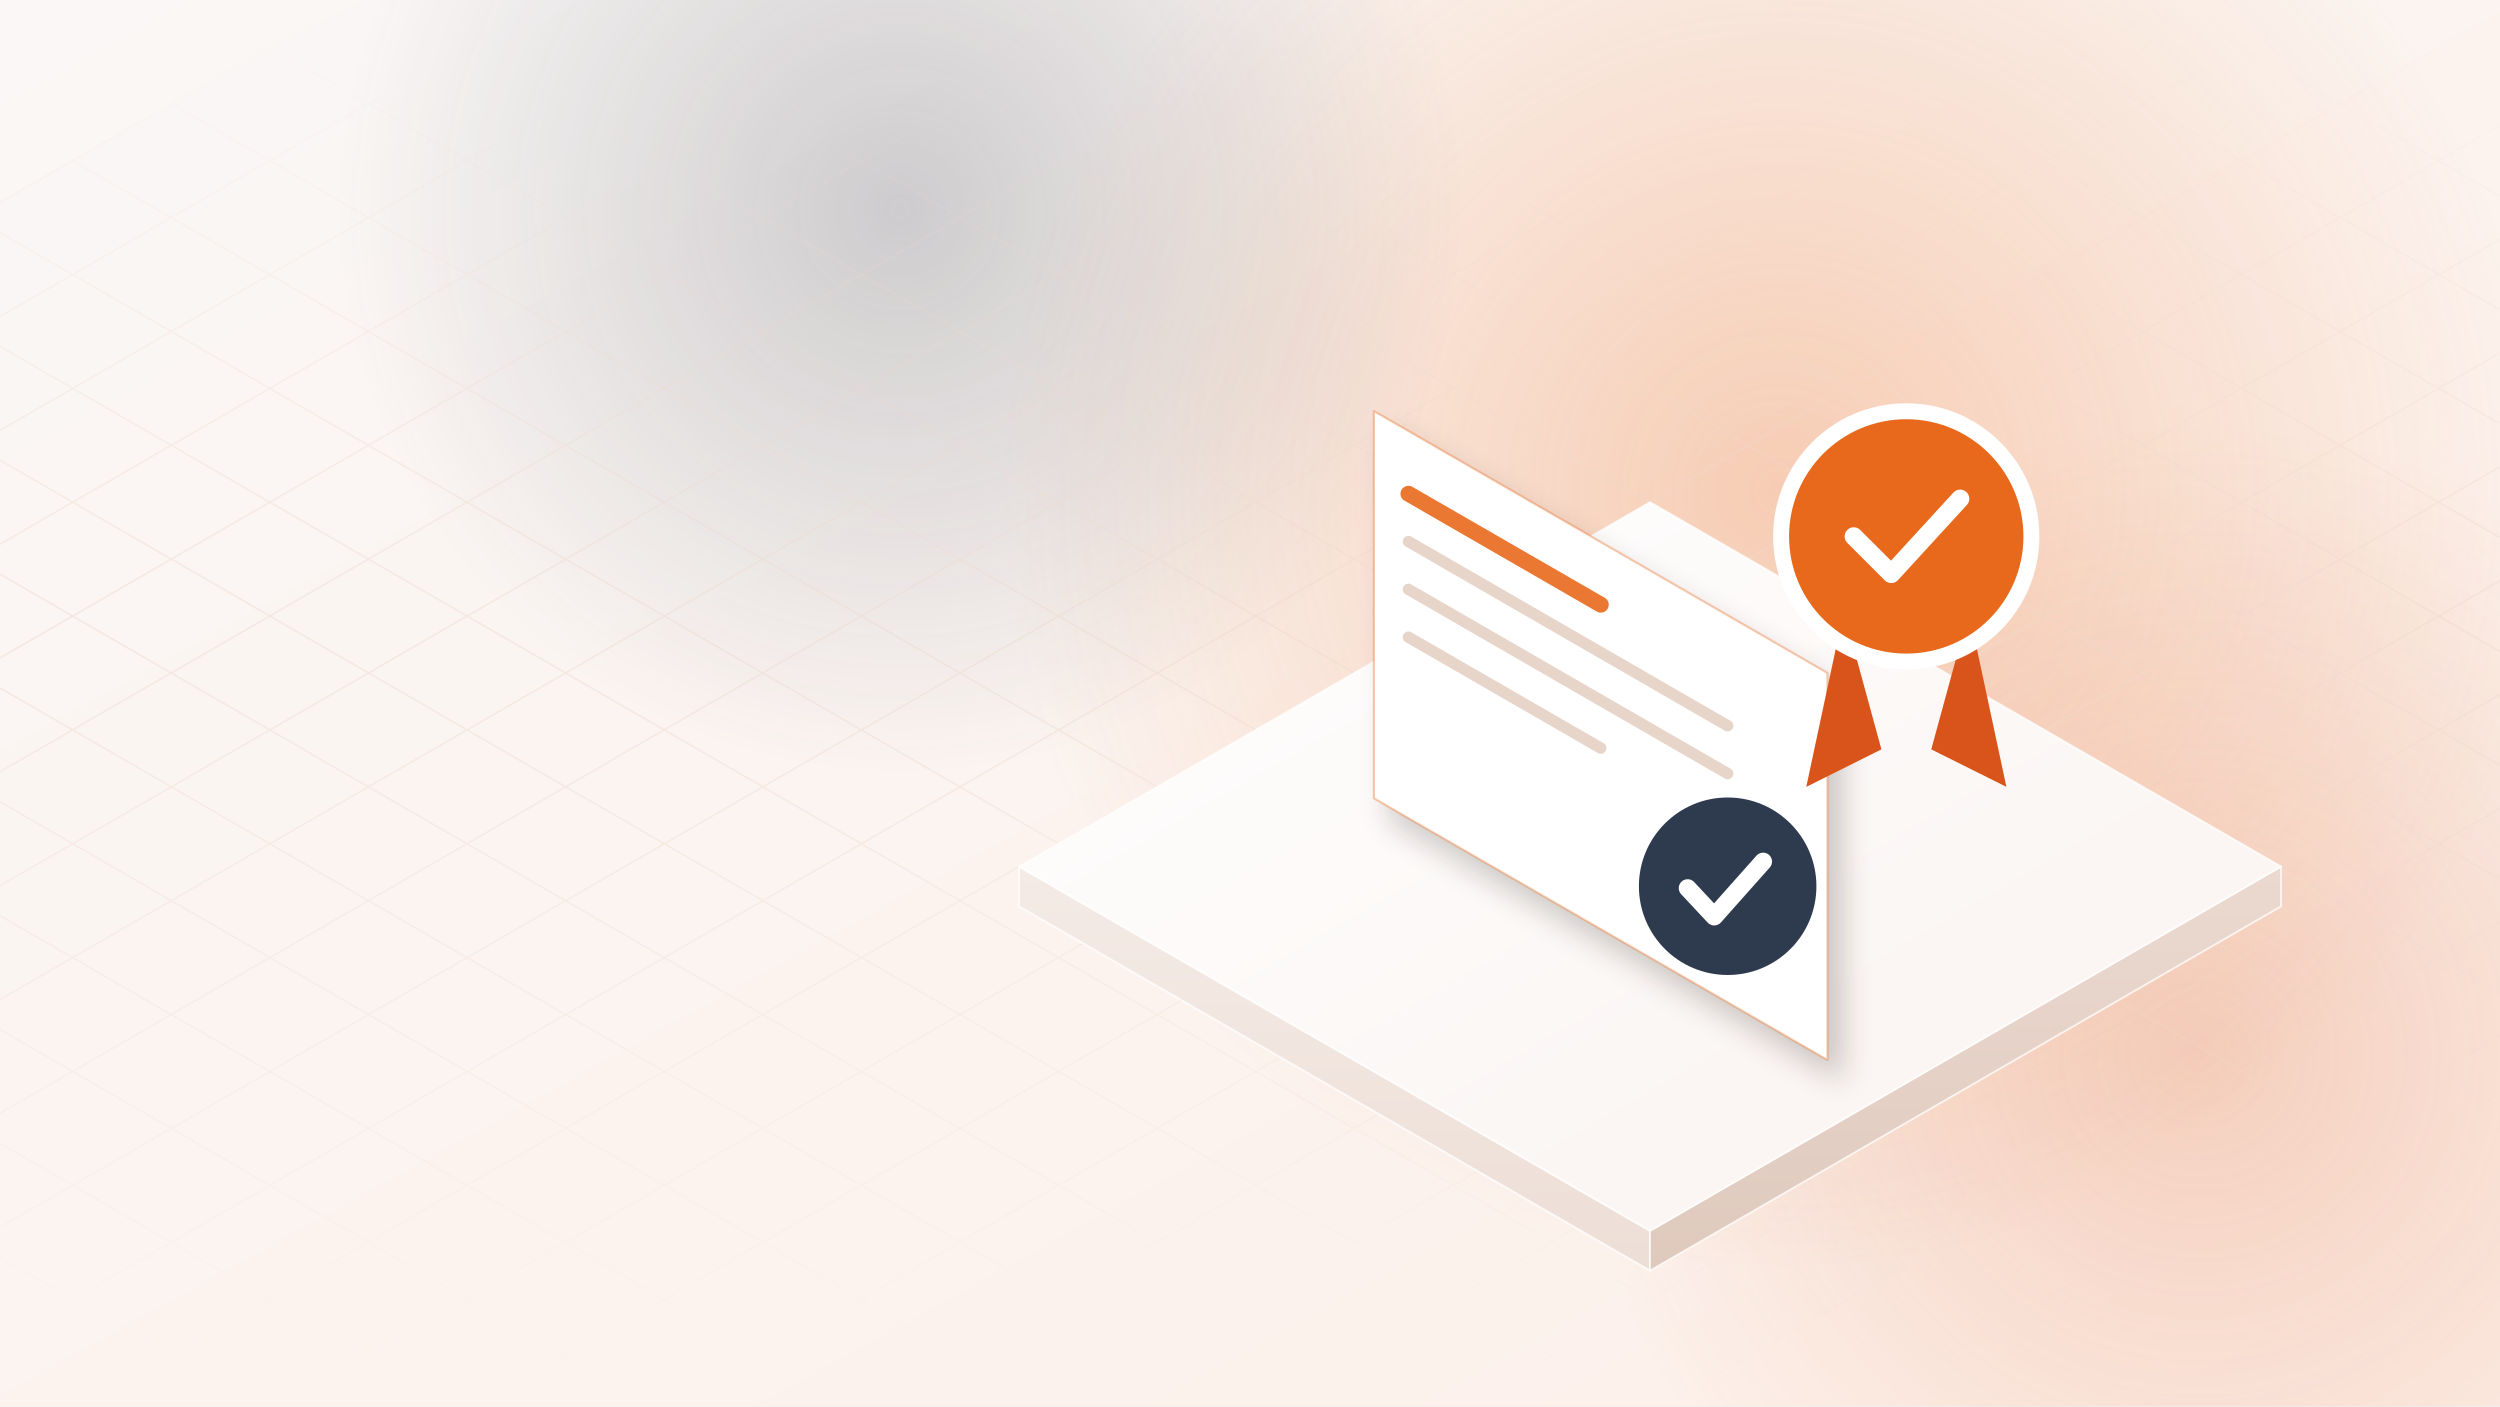
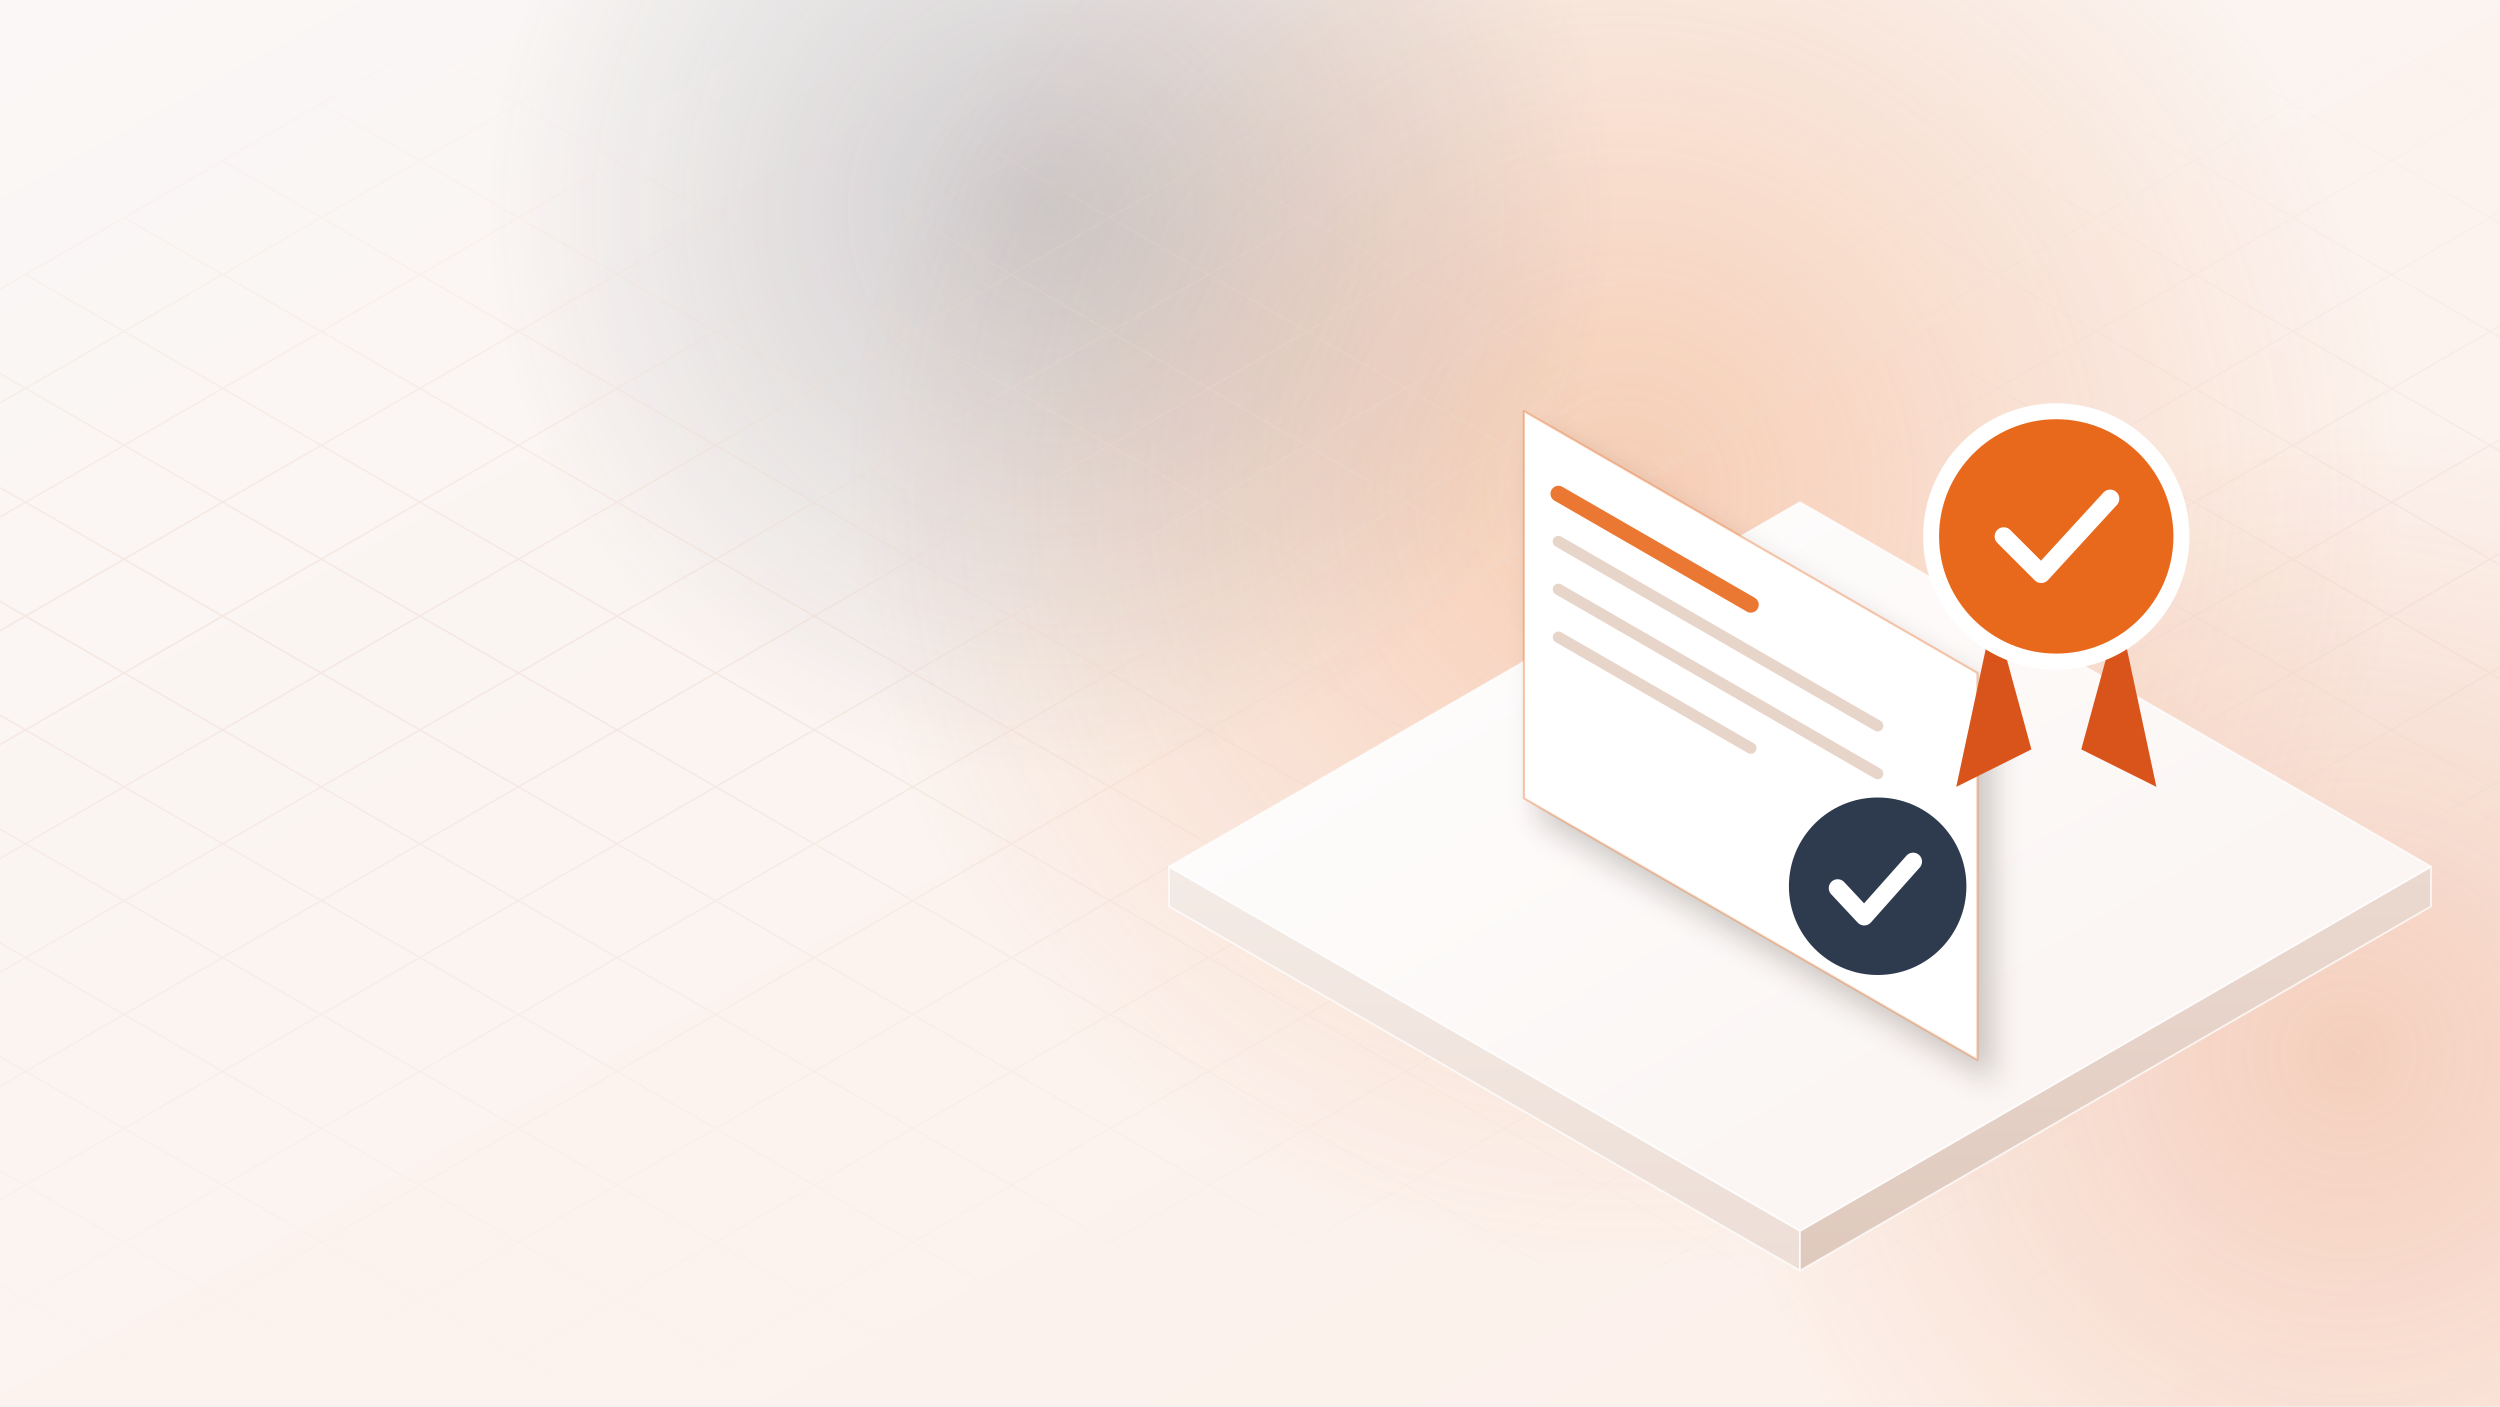
<svg xmlns="http://www.w3.org/2000/svg" viewBox="0 0 1600 900" preserveAspectRatio="xMidYMid slice">
  <defs>
    <linearGradient id="gBg" x1="0" y1="0" x2="1" y2="1">
      <stop offset="0" stop-color="#FAF7F6" />
      <stop offset="1" stop-color="#FDF0E9" />
    </linearGradient>
    <radialGradient id="gB1">
      <stop offset="0" stop-color="#E8691C" stop-opacity="0.28" />
      <stop offset="1" stop-color="#E8691C" stop-opacity="0" />
    </radialGradient>
    <radialGradient id="gB2">
      <stop offset="0" stop-color="#D9541A" stop-opacity="0.22" />
      <stop offset="1" stop-color="#D9541A" stop-opacity="0" />
    </radialGradient>
    <radialGradient id="gB3">
      <stop offset="0" stop-color="#2E3A4D" stop-opacity="0.22" />
      <stop offset="1" stop-color="#2E3A4D" stop-opacity="0" />
    </radialGradient>
    <radialGradient id="gGlow">
      <stop offset="0" stop-color="#F5BA97" stop-opacity=".55" />
      <stop offset="1" stop-color="#F5BA97" stop-opacity="0" />
    </radialGradient>
    <linearGradient id="gTop" x1="0" y1="0" x2="1" y2="1">
      <stop offset="0" stop-color="#FFFFFF" />
      <stop offset="1" stop-color="#FCE8DC" />
    </linearGradient>
    <linearGradient id="gLeft" x1="0" y1="0" x2="0" y2="1">
      <stop offset="0" stop-color="#EF8133" stop-opacity=".95" />
      <stop offset="1" stop-color="#E8691C" stop-opacity=".9" />
    </linearGradient>
    <linearGradient id="gRight" x1="0" y1="0" x2="0" y2="1">
      <stop offset="0" stop-color="#E8691C" stop-opacity=".95" />
      <stop offset="1" stop-color="#A84A12" stop-opacity=".95" />
    </linearGradient>
    <linearGradient id="gLeftV" x1="0" y1="0" x2="0" y2="1">
      <stop offset="0" stop-color="#F2B07E" />
      <stop offset="1" stop-color="#D9541A" />
    </linearGradient>
    <linearGradient id="gRightV" x1="0" y1="0" x2="0" y2="1">
      <stop offset="0" stop-color="#D9541A" />
      <stop offset="1" stop-color="#D9541A" />
    </linearGradient>
    <linearGradient id="gLeftC" x1="0" y1="0" x2="0" y2="1">
      <stop offset="0" stop-color="#516688" />
      <stop offset="1" stop-color="#2E3A4D" />
    </linearGradient>
    <linearGradient id="gRightC" x1="0" y1="0" x2="0" y2="1">
      <stop offset="0" stop-color="#2E3A4D" />
      <stop offset="1" stop-color="#12161D" />
    </linearGradient>
    <linearGradient id="gLeftR" x1="0" y1="0" x2="0" y2="1">
      <stop offset="0" stop-color="#546A8C" />
      <stop offset="1" stop-color="#2E3A4D" />
    </linearGradient>
    <linearGradient id="gRightR" x1="0" y1="0" x2="0" y2="1">
      <stop offset="0" stop-color="#2E3A4D" />
      <stop offset="1" stop-color="#11151C" />
    </linearGradient>
    <linearGradient id="gTopW" x1="0" y1="0" x2="1" y2="1">
      <stop offset="0" stop-color="#FFFFFF" />
      <stop offset="1" stop-color="#F9F2EF" />
    </linearGradient>
    <linearGradient id="gLeftW" x1="0" y1="0" x2="0" y2="1">
      <stop offset="0" stop-color="#F4EBE6" />
      <stop offset="1" stop-color="#EDDED6" />
    </linearGradient>
    <linearGradient id="gRightW" x1="0" y1="0" x2="0" y2="1">
      <stop offset="0" stop-color="#EBD9D0" />
      <stop offset="1" stop-color="#DFC9BD" />
    </linearGradient>
    <linearGradient id="gFade" x1="0" y1="0" x2="0" y2="1">
      <stop offset="0" stop-color="#fff" stop-opacity="0" />
      <stop offset=".45" stop-color="#fff" stop-opacity="1" />
      <stop offset="1" stop-color="#fff" stop-opacity="0" />
    </linearGradient>
    <mask id="mGrid">
      <rect width="100%" height="100%" fill="url(#gFade)" />
    </mask>
    <filter id="fSoft" x="-50%" y="-50%" width="200%" height="200%">
      <feGaussianBlur stdDeviation="9" />
    </filter>
  </defs>
  <defs>
    <radialGradient id="gNode0" cx=".35" cy=".3">
      <stop offset="0" stop-color="#fff" />
      <stop offset=".35" stop-color="#E8691C" />
      <stop offset="1" stop-color="#A84A12" />
    </radialGradient>
    <radialGradient id="gNode1" cx=".35" cy=".3">
      <stop offset="0" stop-color="#fff" />
      <stop offset=".35" stop-color="#D9541A" />
      <stop offset="1" stop-color="#D9541A" />
    </radialGradient>
    <radialGradient id="gNode2" cx=".35" cy=".3">
      <stop offset="0" stop-color="#fff" />
      <stop offset=".35" stop-color="#2E3A4D" />
      <stop offset="1" stop-color="#12161D" />
    </radialGradient>
  </defs>
  <rect width="100%" height="100%" fill="url(#gBg)" />
-   <circle cx="1138.3" cy="315" r="495" fill="url(#gB1)" />
-   <circle cx="1408" cy="675" r="405" fill="url(#gB2)" />
-   <circle cx="576" cy="135" r="360" fill="url(#gB3)" />
+   <circle cx="1038.8" cy="315" r="495" fill="url(#gB1)" />
+   <circle cx="1504" cy="675" r="405" fill="url(#gB2)" />
+   <circle cx="672" cy="135" r="360" fill="url(#gB3)" />
  <g stroke="#EED9CD" stroke-width="1" opacity="0.5" mask="url(#mGrid)">
-     <line x1="1056" y1="-480" x2="-710.7" y2="540" />
-     <line x1="1056" y1="-480" x2="2822.7" y2="540" />
-     <line x1="1119.1" y1="-443.6" x2="-647.6" y2="576.4" />
-     <line x1="992.9" y1="-443.6" x2="2759.6" y2="576.4" />
-     <line x1="1182.2" y1="-407.1" x2="-584.5" y2="612.9" />
-     <line x1="929.8" y1="-407.1" x2="2696.5" y2="612.9" />
-     <line x1="1245.3" y1="-370.7" x2="-521.4" y2="649.3" />
-     <line x1="866.7" y1="-370.7" x2="2633.4" y2="649.3" />
-     <line x1="1308.4" y1="-334.3" x2="-458.3" y2="685.7" />
-     <line x1="803.6" y1="-334.3" x2="2570.3" y2="685.7" />
-     <line x1="1371.5" y1="-297.9" x2="-395.2" y2="722.1" />
-     <line x1="740.5" y1="-297.9" x2="2507.2" y2="722.1" />
-     <line x1="1434.6" y1="-261.4" x2="-332.1" y2="758.6" />
-     <line x1="677.4" y1="-261.4" x2="2444.1" y2="758.6" />
-     <line x1="1497.7" y1="-225" x2="-269" y2="795" />
-     <line x1="614.3" y1="-225" x2="2381" y2="795" />
-     <line x1="1560.8" y1="-188.6" x2="-205.9" y2="831.4" />
-     <line x1="551.2" y1="-188.6" x2="2317.9" y2="831.4" />
-     <line x1="1623.9" y1="-152.1" x2="-142.8" y2="867.9" />
-     <line x1="488.1" y1="-152.1" x2="2254.8" y2="867.9" />
-     <line x1="1687" y1="-115.7" x2="-79.7" y2="904.3" />
-     <line x1="425" y1="-115.7" x2="2191.7" y2="904.3" />
-     <line x1="1750.1" y1="-79.3" x2="-16.6" y2="940.7" />
-     <line x1="361.9" y1="-79.3" x2="2128.6" y2="940.7" />
-     <line x1="1813.2" y1="-42.9" x2="46.5" y2="977.1" />
-     <line x1="298.8" y1="-42.9" x2="2065.5" y2="977.1" />
-     <line x1="1876.2" y1="-6.4" x2="109.6" y2="1013.6" />
-     <line x1="235.8" y1="-6.4" x2="2002.4" y2="1013.6" />
-     <line x1="1939.3" y1="30" x2="172.7" y2="1050" />
-     <line x1="172.7" y1="30" x2="1939.3" y2="1050" />
-     <line x1="2002.4" y1="66.4" x2="235.8" y2="1086.4" />
-     <line x1="109.6" y1="66.4" x2="1876.2" y2="1086.4" />
-     <line x1="2065.5" y1="102.9" x2="298.8" y2="1122.9" />
-     <line x1="46.5" y1="102.9" x2="1813.2" y2="1122.9" />
-     <line x1="2128.6" y1="139.3" x2="361.9" y2="1159.3" />
-     <line x1="-16.6" y1="139.3" x2="1750.1" y2="1159.3" />
-     <line x1="2191.7" y1="175.7" x2="425" y2="1195.7" />
-     <line x1="-79.7" y1="175.7" x2="1687" y2="1195.7" />
-     <line x1="2254.8" y1="212.1" x2="488.1" y2="1232.1" />
-     <line x1="-142.8" y1="212.1" x2="1623.9" y2="1232.1" />
-     <line x1="2317.9" y1="248.6" x2="551.2" y2="1268.6" />
-     <line x1="-205.9" y1="248.6" x2="1560.8" y2="1268.6" />
-     <line x1="2381" y1="285" x2="614.3" y2="1305" />
-     <line x1="-269" y1="285" x2="1497.7" y2="1305" />
-     <line x1="2444.1" y1="321.4" x2="677.4" y2="1341.4" />
-     <line x1="-332.1" y1="321.4" x2="1434.6" y2="1341.4" />
-     <line x1="2507.2" y1="357.9" x2="740.5" y2="1377.9" />
-     <line x1="-395.2" y1="357.9" x2="1371.5" y2="1377.9" />
-     <line x1="2570.3" y1="394.3" x2="803.6" y2="1414.3" />
-     <line x1="-458.3" y1="394.3" x2="1308.4" y2="1414.3" />
-     <line x1="2633.4" y1="430.7" x2="866.7" y2="1450.7" />
-     <line x1="-521.4" y1="430.7" x2="1245.3" y2="1450.7" />
-     <line x1="2696.5" y1="467.1" x2="929.8" y2="1487.1" />
-     <line x1="-584.5" y1="467.1" x2="1182.2" y2="1487.1" />
-     <line x1="2759.6" y1="503.6" x2="992.9" y2="1523.6" />
-     <line x1="-647.6" y1="503.6" x2="1119.1" y2="1523.6" />
-     <line x1="2822.7" y1="540" x2="1056" y2="1560" />
-     <line x1="-710.7" y1="540" x2="1056" y2="1560" />
+     <line x1="1152" y1="-480" x2="-614.7" y2="540" />
+     <line x1="1152" y1="-480" x2="2918.7" y2="540" />
+     <line x1="1215.1" y1="-443.6" x2="-551.6" y2="576.4" />
+     <line x1="1088.9" y1="-443.6" x2="2855.6" y2="576.4" />
+     <line x1="1278.2" y1="-407.1" x2="-488.5" y2="612.9" />
+     <line x1="1025.8" y1="-407.1" x2="2792.5" y2="612.9" />
+     <line x1="1341.3" y1="-370.7" x2="-425.4" y2="649.3" />
+     <line x1="962.7" y1="-370.7" x2="2729.4" y2="649.3" />
+     <line x1="1404.4" y1="-334.3" x2="-362.3" y2="685.7" />
+     <line x1="899.6" y1="-334.3" x2="2666.3" y2="685.7" />
+     <line x1="1467.5" y1="-297.9" x2="-299.2" y2="722.1" />
+     <line x1="836.5" y1="-297.9" x2="2603.2" y2="722.1" />
+     <line x1="1530.6" y1="-261.4" x2="-236.1" y2="758.6" />
+     <line x1="773.4" y1="-261.4" x2="2540.1" y2="758.6" />
+     <line x1="1593.7" y1="-225" x2="-173" y2="795" />
+     <line x1="710.3" y1="-225" x2="2477" y2="795" />
+     <line x1="1656.8" y1="-188.6" x2="-109.9" y2="831.4" />
+     <line x1="647.2" y1="-188.6" x2="2413.9" y2="831.4" />
+     <line x1="1719.9" y1="-152.1" x2="-46.8" y2="867.9" />
+     <line x1="584.1" y1="-152.1" x2="2350.8" y2="867.9" />
+     <line x1="1783" y1="-115.7" x2="16.3" y2="904.3" />
+     <line x1="521" y1="-115.7" x2="2287.7" y2="904.3" />
+     <line x1="1846.1" y1="-79.3" x2="79.4" y2="940.7" />
+     <line x1="457.9" y1="-79.3" x2="2224.6" y2="940.7" />
+     <line x1="1909.2" y1="-42.9" x2="142.5" y2="977.1" />
+     <line x1="394.8" y1="-42.9" x2="2161.5" y2="977.1" />
+     <line x1="1972.2" y1="-6.4" x2="205.6" y2="1013.6" />
+     <line x1="331.8" y1="-6.4" x2="2098.4" y2="1013.6" />
+     <line x1="2035.3" y1="30" x2="268.7" y2="1050" />
+     <line x1="268.7" y1="30" x2="2035.3" y2="1050" />
+     <line x1="2098.4" y1="66.4" x2="331.8" y2="1086.4" />
+     <line x1="205.6" y1="66.4" x2="1972.2" y2="1086.4" />
+     <line x1="2161.5" y1="102.9" x2="394.8" y2="1122.9" />
+     <line x1="142.5" y1="102.9" x2="1909.2" y2="1122.9" />
+     <line x1="2224.6" y1="139.3" x2="457.9" y2="1159.3" />
+     <line x1="79.4" y1="139.3" x2="1846.1" y2="1159.3" />
+     <line x1="2287.7" y1="175.7" x2="521" y2="1195.7" />
+     <line x1="16.3" y1="175.7" x2="1783" y2="1195.7" />
+     <line x1="2350.8" y1="212.1" x2="584.1" y2="1232.1" />
+     <line x1="-46.8" y1="212.1" x2="1719.9" y2="1232.1" />
+     <line x1="2413.9" y1="248.6" x2="647.2" y2="1268.6" />
+     <line x1="-109.9" y1="248.6" x2="1656.8" y2="1268.6" />
+     <line x1="2477" y1="285" x2="710.3" y2="1305" />
+     <line x1="-173" y1="285" x2="1593.7" y2="1305" />
+     <line x1="2540.1" y1="321.4" x2="773.4" y2="1341.4" />
+     <line x1="-236.1" y1="321.4" x2="1530.6" y2="1341.4" />
+     <line x1="2603.2" y1="357.9" x2="836.5" y2="1377.9" />
+     <line x1="-299.2" y1="357.9" x2="1467.5" y2="1377.9" />
+     <line x1="2666.3" y1="394.3" x2="899.6" y2="1414.3" />
+     <line x1="-362.3" y1="394.3" x2="1404.4" y2="1414.3" />
+     <line x1="2729.4" y1="430.7" x2="962.7" y2="1450.7" />
+     <line x1="-425.4" y1="430.7" x2="1341.3" y2="1450.7" />
+     <line x1="2792.5" y1="467.1" x2="1025.8" y2="1487.1" />
+     <line x1="-488.5" y1="467.1" x2="1278.2" y2="1487.1" />
+     <line x1="2855.6" y1="503.6" x2="1088.9" y2="1523.6" />
+     <line x1="-551.6" y1="503.6" x2="1215.1" y2="1523.6" />
+     <line x1="2918.7" y1="540" x2="1152" y2="1560" />
+     <line x1="-614.7" y1="540" x2="1152" y2="1560" />
  </g>
  <g>
-     <polygon points="652.2,580.1 1056,813.2 1056,787.7 652.2,554.6" fill="url(#gLeftW)" stroke="rgba(255,255,255,.75)" stroke-width="1.2" stroke-linejoin="round" />
-     <polygon points="1459.8,580.1 1056,813.2 1056,787.7 1459.8,554.6" fill="url(#gRightW)" stroke="rgba(255,255,255,.75)" stroke-width="1.2" stroke-linejoin="round" />
-     <polygon points="1056,321.4 1459.8,554.6 1056,787.7 652.2,554.6" fill="url(#gTopW)" stroke="rgba(255,255,255,.75)" stroke-width="1.2" stroke-linejoin="round" />
+     <polygon points="748.2,580.1 1152,813.2 1152,787.7 748.2,554.6" fill="url(#gLeftW)" stroke="rgba(255,255,255,.75)" stroke-width="1.2" stroke-linejoin="round" />
+     <polygon points="1555.8,580.1 1152,813.2 1152,787.7 1555.8,554.6" fill="url(#gRightW)" stroke="rgba(255,255,255,.75)" stroke-width="1.2" stroke-linejoin="round" />
+     <polygon points="1152,321.4 1555.8,554.6 1152,787.7 748.2,554.6" fill="url(#gTopW)" stroke="rgba(255,255,255,.75)" stroke-width="1.2" stroke-linejoin="round" />
  </g>
  <g>
-     <polygon points="879.3,510.9 1169.6,678.4 1169.6,430.7 879.3,263.1" fill="#27160D" opacity=".22" transform="translate(10,14)" filter="url(#fSoft)" />
-     <polygon points="879.3,510.9 1169.6,678.4 1169.6,430.7 879.3,263.1" fill="#FFFFFF" stroke="rgba(232,105,28,.35)" stroke-width="1.4" stroke-linejoin="round" />
-     <line x1="901.4" y1="316" x2="1024.5" y2="387" stroke="#E8691C" stroke-width="10.2" stroke-linecap="round" opacity=".9" />
-     <line x1="901.4" y1="346.6" x2="1105.7" y2="464.5" stroke="#E2CABD" stroke-width="7.3" stroke-linecap="round" opacity=".8" />
-     <line x1="901.4" y1="377.2" x2="1105.7" y2="495.1" stroke="#E2CABD" stroke-width="7.3" stroke-linecap="round" opacity=".8" />
-     <line x1="901.4" y1="407.8" x2="1024.5" y2="478.8" stroke="#E2CABD" stroke-width="7.3" stroke-linecap="round" opacity=".8" />
-     <circle cx="1105.7" cy="567.2" r="56.8" fill="#2E3A4D" />
-     <path d="M1080.1 568.4 l17 18.2 l31.3 -35.2" fill="none" stroke="#fff" stroke-width="11.4" stroke-linecap="round" stroke-linejoin="round" />
+     <polygon points="975.3,510.9 1265.6,678.4 1265.6,430.7 975.3,263.1" fill="#27160D" opacity=".22" transform="translate(10,14)" filter="url(#fSoft)" />
+     <polygon points="975.3,510.9 1265.6,678.4 1265.6,430.7 975.3,263.1" fill="#FFFFFF" stroke="rgba(232,105,28,.35)" stroke-width="1.4" stroke-linejoin="round" />
+     <line x1="997.4" y1="316" x2="1120.5" y2="387" stroke="#E8691C" stroke-width="10.2" stroke-linecap="round" opacity=".9" />
+     <line x1="997.4" y1="346.6" x2="1201.7" y2="464.5" stroke="#E2CABD" stroke-width="7.3" stroke-linecap="round" opacity=".8" />
+     <line x1="997.4" y1="377.2" x2="1201.7" y2="495.1" stroke="#E2CABD" stroke-width="7.3" stroke-linecap="round" opacity=".8" />
+     <line x1="997.4" y1="407.8" x2="1120.5" y2="478.8" stroke="#E2CABD" stroke-width="7.3" stroke-linecap="round" opacity=".8" />
+     <circle cx="1201.7" cy="567.2" r="56.8" fill="#2E3A4D" />
+     <path d="M1176.1 568.4 l17 18.2 l31.3 -35.2" fill="none" stroke="#fff" stroke-width="11.4" stroke-linecap="round" stroke-linejoin="round" />
  </g>
  <g>
-     <path d="M1180 391.4 l-24 112.2 l48.1 -24 z M1260.1 391.4 l24 112.2 l-48.1 -24 z" fill="#D9541A" />
-     <circle cx="1220" cy="343.3" r="80.1" fill="#E8691C" stroke="#fff" stroke-width="10.2" />
-     <path d="M1186.4 343.3 l24 24 l44.1 -48.1" fill="none" stroke="#fff" stroke-width="11.7" stroke-linecap="round" stroke-linejoin="round" />
+     <path d="M1276 391.4 l-24 112.2 l48.1 -24 z M1356.1 391.4 l24 112.2 l-48.1 -24 z" fill="#D9541A" />
+     <circle cx="1316" cy="343.3" r="80.1" fill="#E8691C" stroke="#fff" stroke-width="10.2" />
+     <path d="M1282.4 343.3 l24 24 l44.1 -48.1" fill="none" stroke="#fff" stroke-width="11.7" stroke-linecap="round" stroke-linejoin="round" />
  </g>
</svg>
